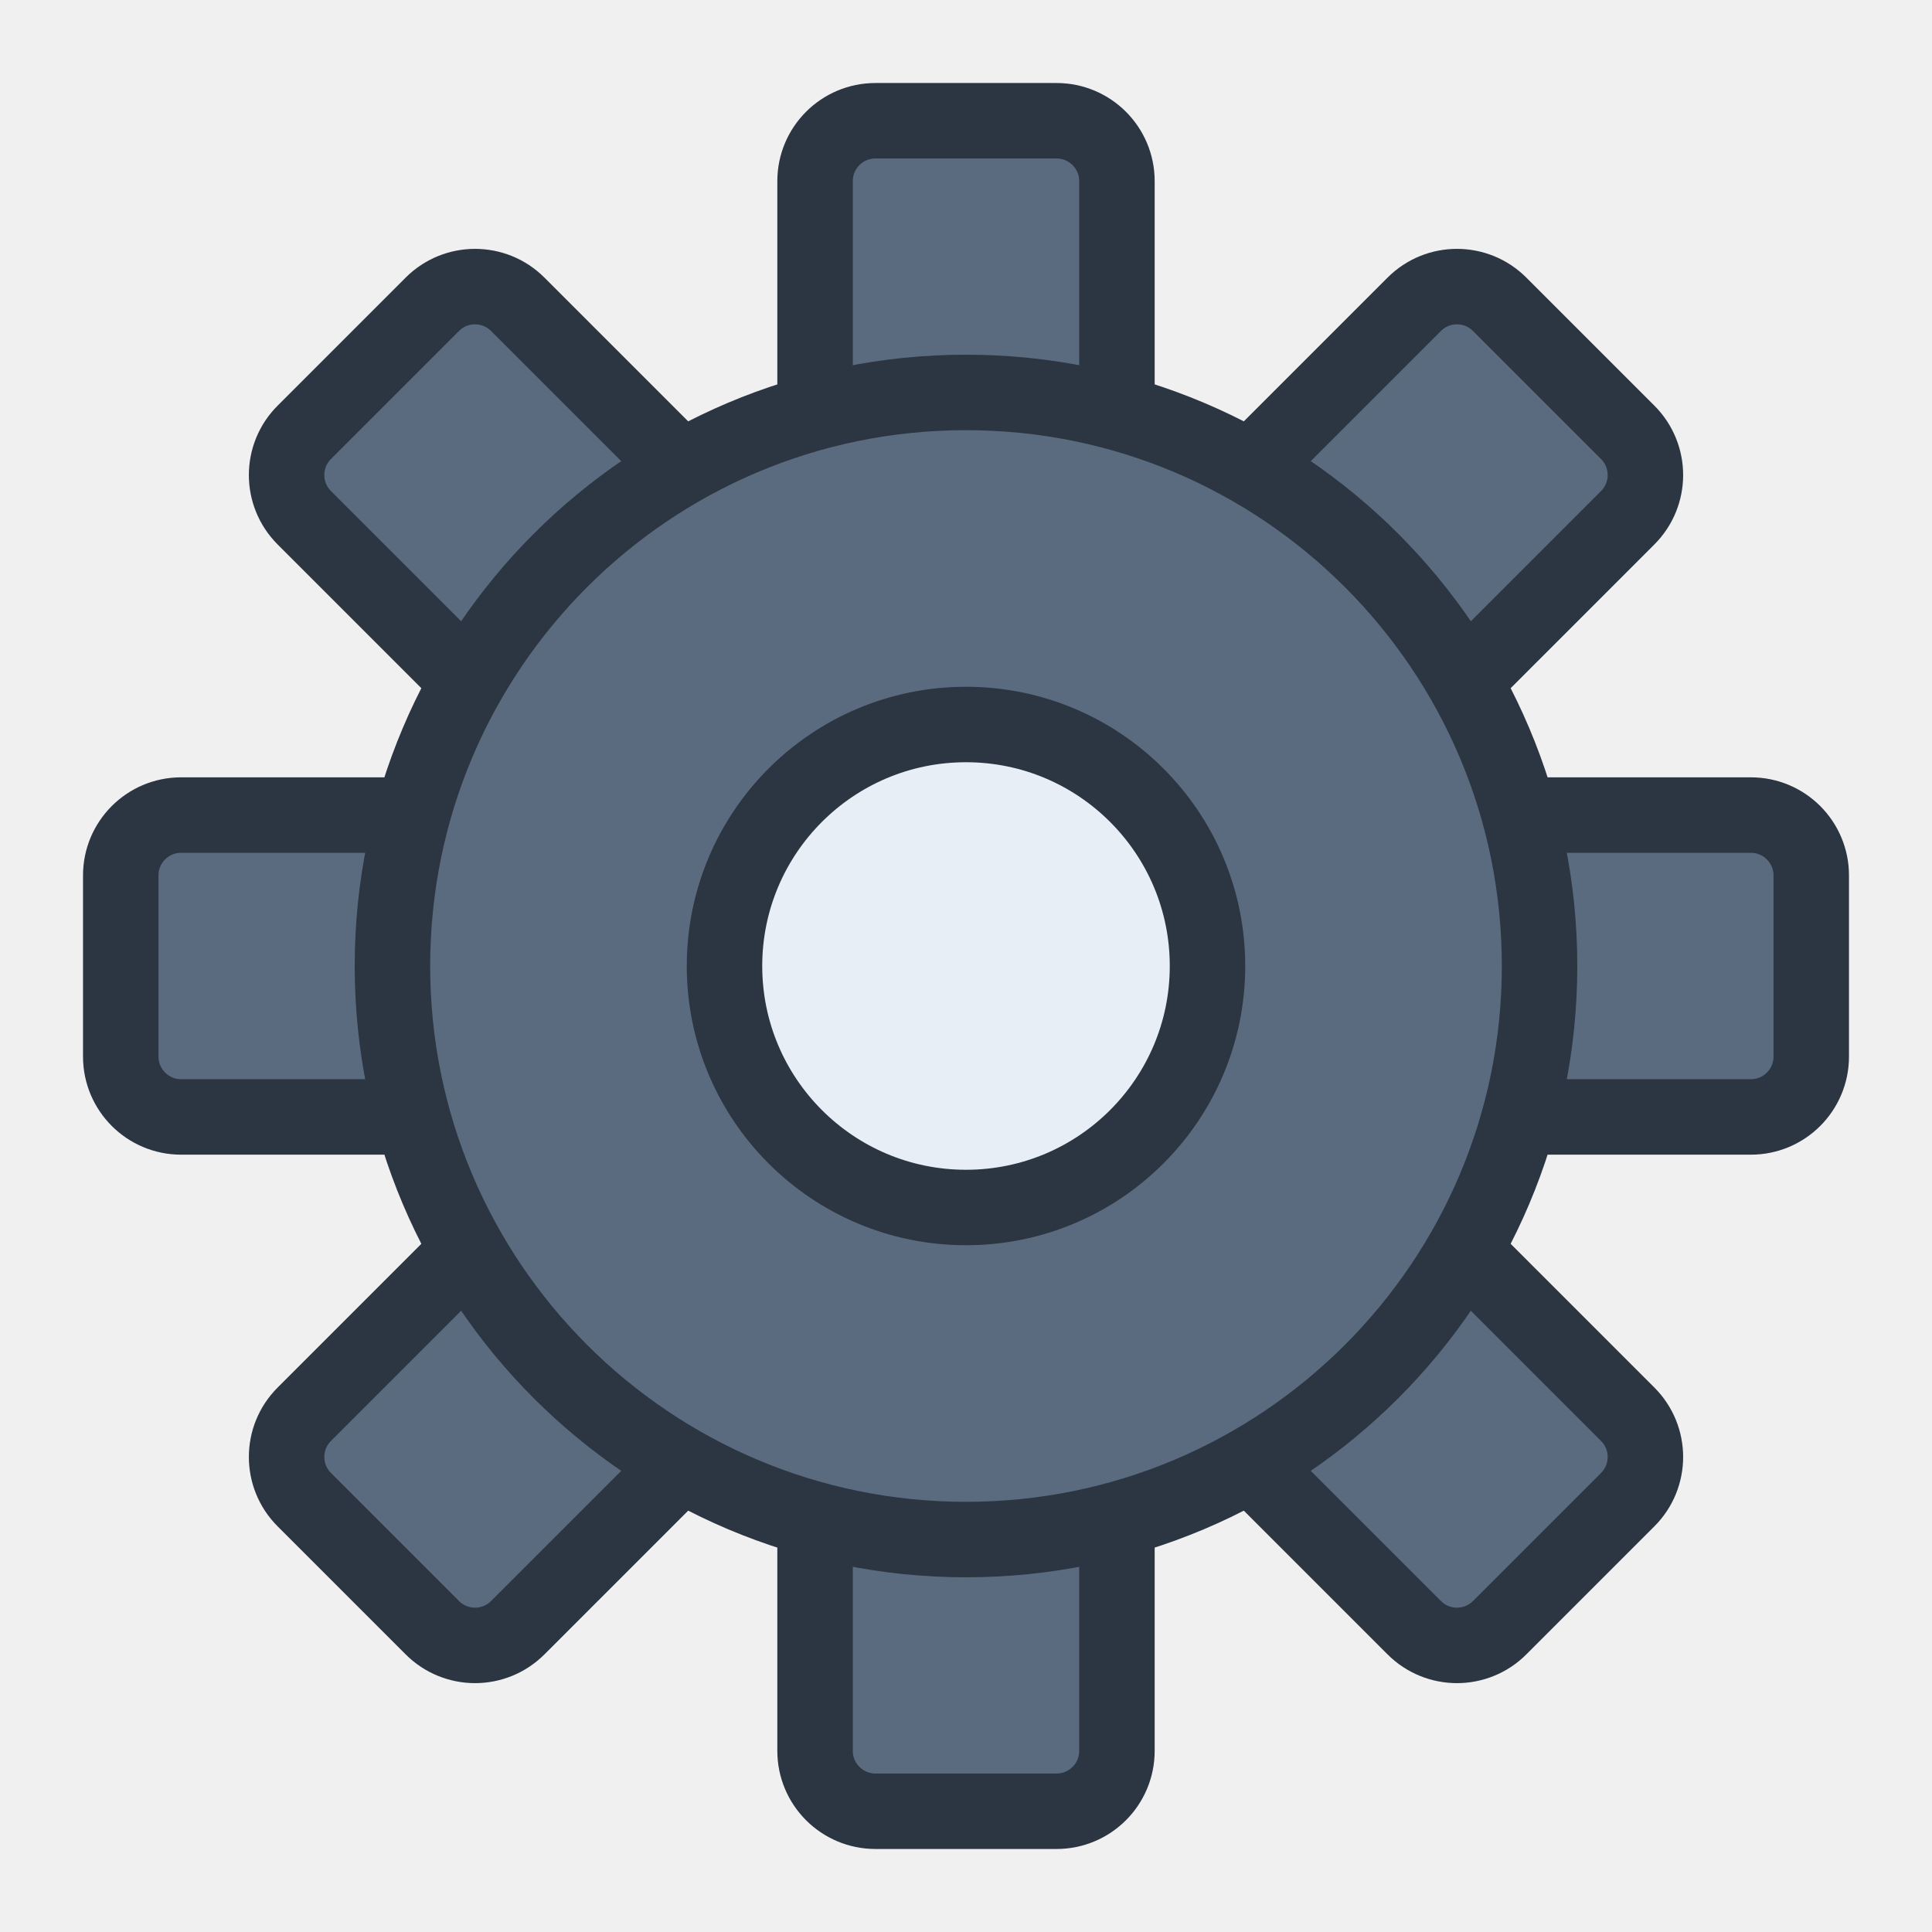
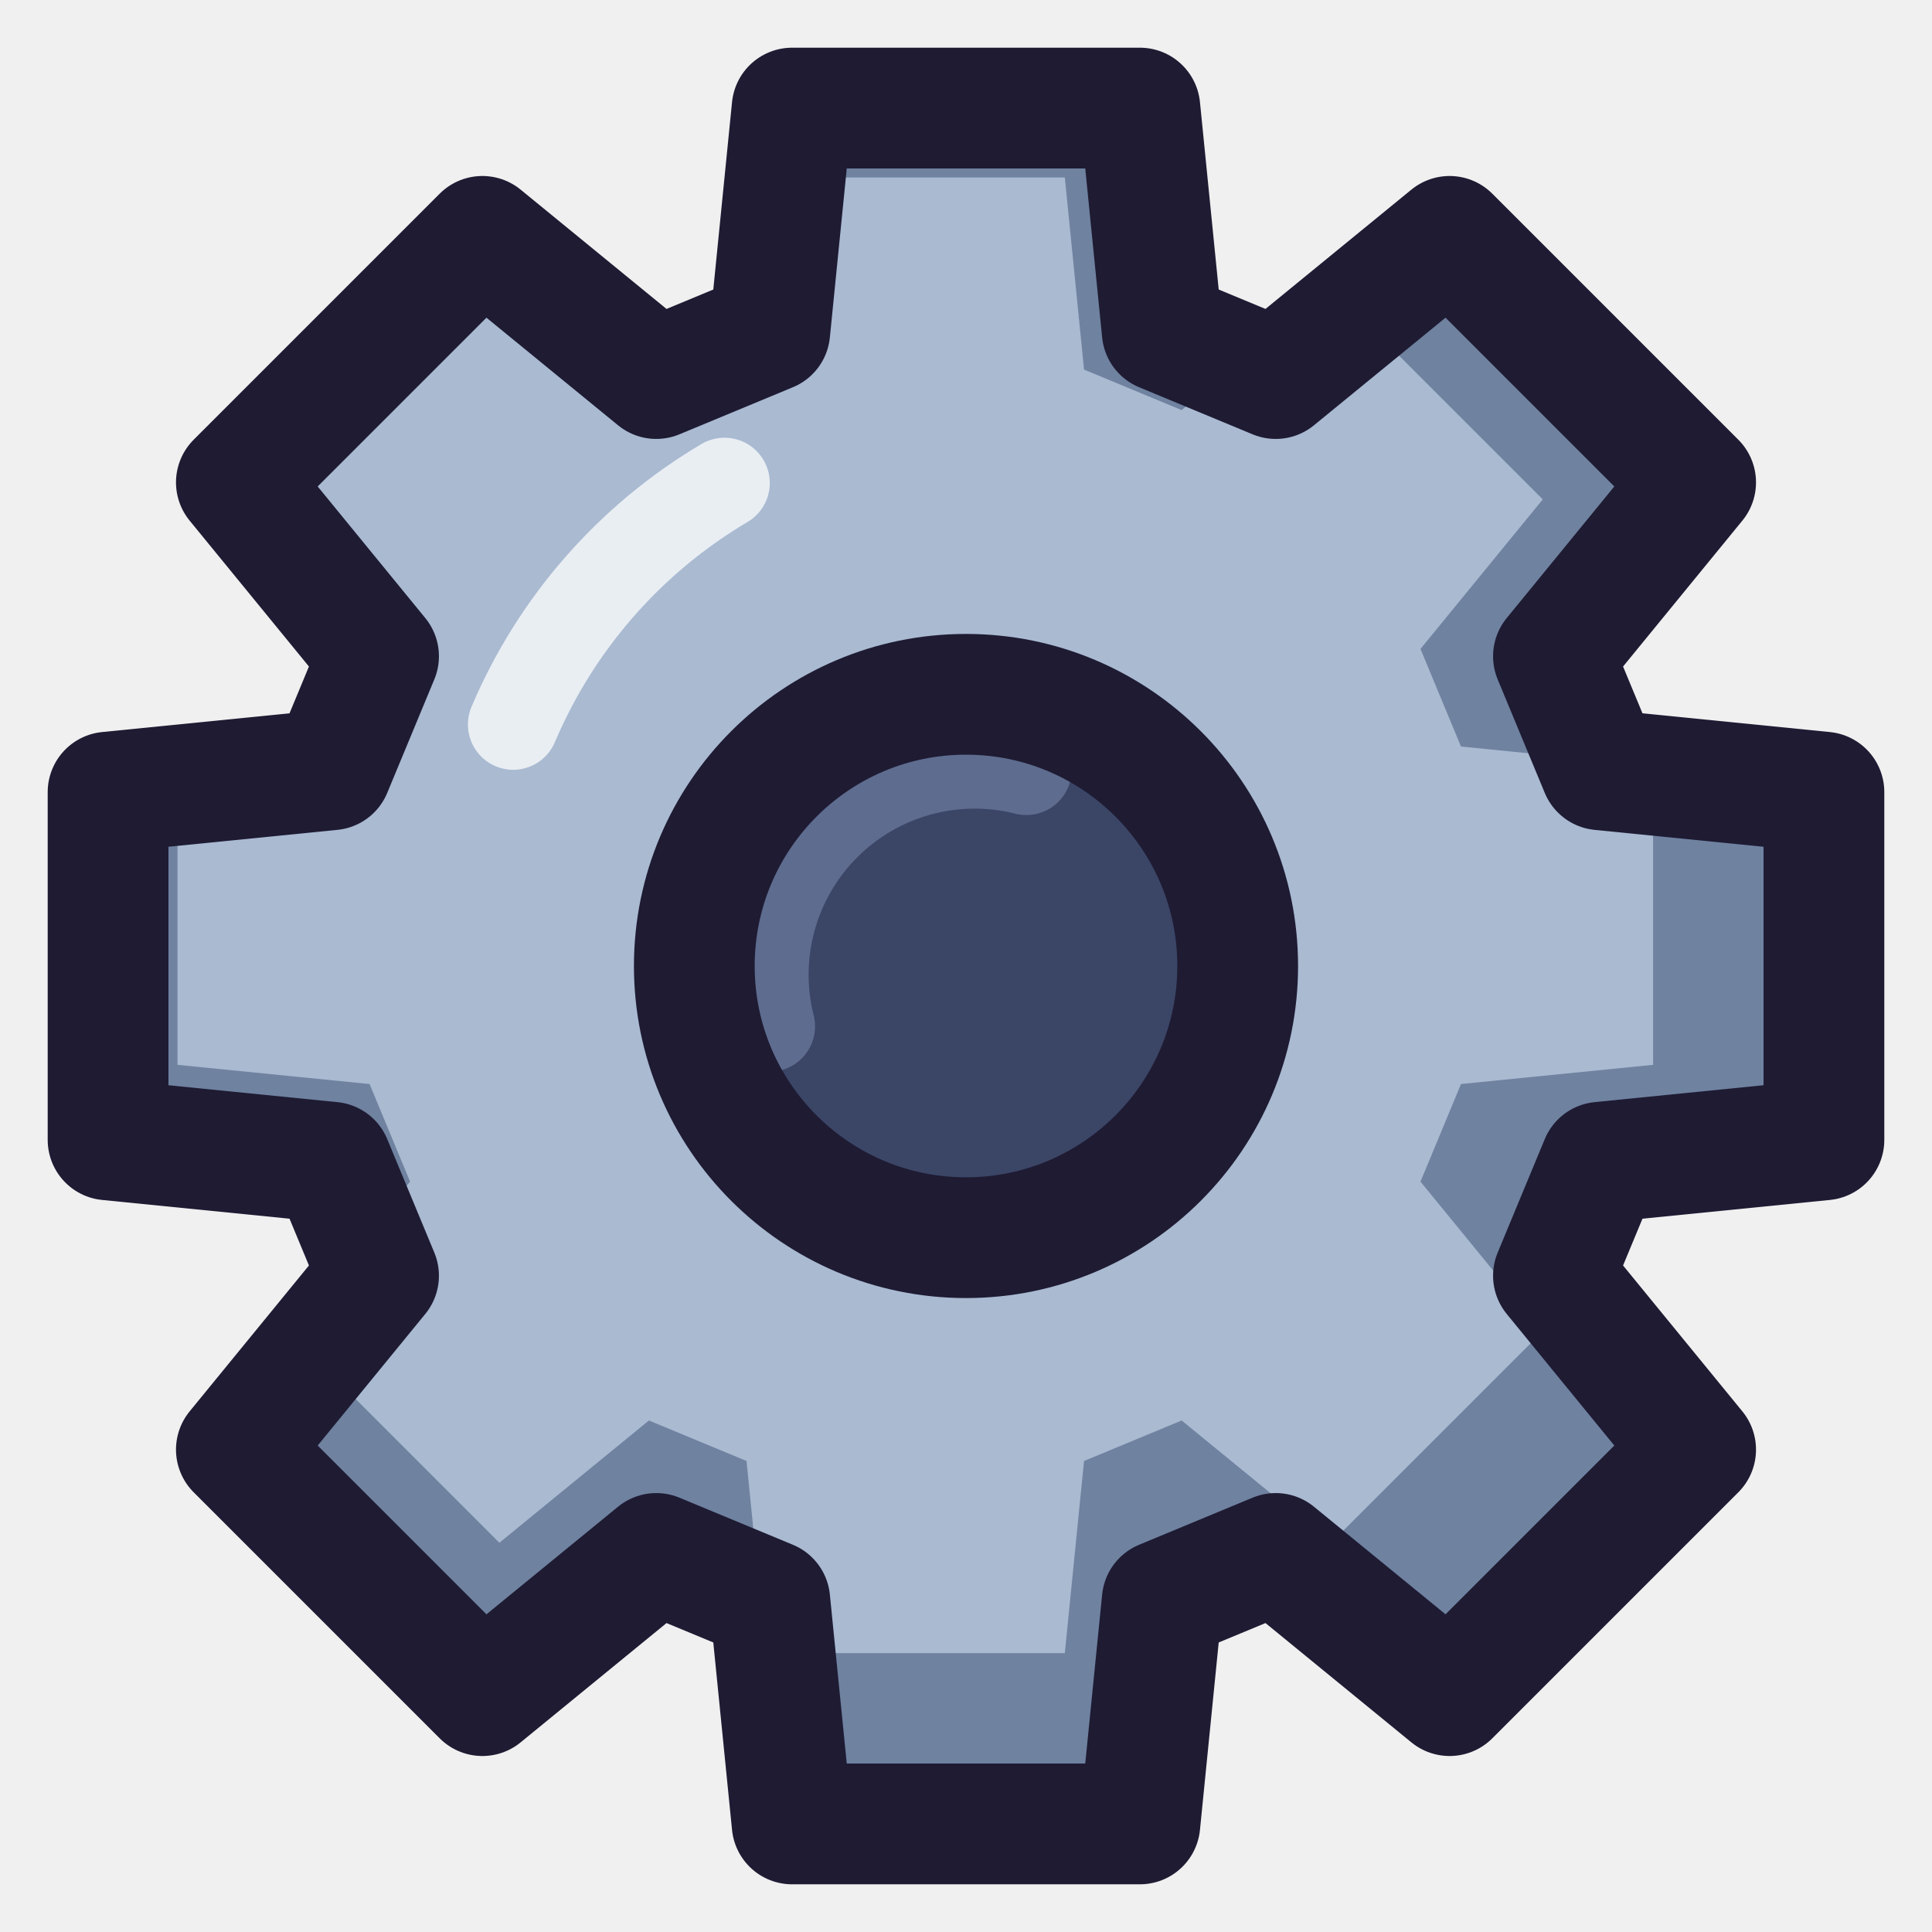
<svg xmlns="http://www.w3.org/2000/svg" viewBox="0 0 64 64">
-   <g transform="translate(32 32)" fill="#5B6B7F" stroke="#2C3542" stroke-width="2.5" stroke-linejoin="round">
-     <rect x="-5" y="-28" width="10" height="12" rx="2" />
-     <rect x="-5" y="-28" width="10" height="12" rx="2" transform="rotate(45)" />
-     <rect x="-5" y="-28" width="10" height="12" rx="2" transform="rotate(90)" />
-     <rect x="-5" y="-28" width="10" height="12" rx="2" transform="rotate(135)" />
-     <rect x="-5" y="-28" width="10" height="12" rx="2" transform="rotate(180)" />
-     <rect x="-5" y="-28" width="10" height="12" rx="2" transform="rotate(225)" />
-     <rect x="-5" y="-28" width="10" height="12" rx="2" transform="rotate(270)" />
-     <rect x="-5" y="-28" width="10" height="12" rx="2" transform="rotate(315)" />
-     <circle r="19" />
-     <circle r="8" fill="#E8EEF5" />
-   </g>
+   <path d="M25.5 10.98 L26.24 3.58 L37.76 3.58 L38.5 10.98 L42.26 12.54 L48.02 7.83 L56.17 15.98 L51.46 21.74 L53.02 25.5 L60.42 26.24 L60.42 37.76 L53.02 38.5 L51.46 42.26 L56.17 48.02 L48.02 56.17 L42.26 51.46 L38.5 53.02 L37.76 60.42 L26.24 60.42 L25.5 53.02 L21.74 51.46 L15.98 56.17 L7.83 48.02 L12.54 42.26 L10.98 38.5 L3.58 37.76 L3.58 26.24 L10.98 25.5 L12.54 21.74 L7.83 15.98 L15.98 7.83 L21.74 12.54 Z" fill="#6F82A0" stroke="#6F82A0" stroke-width="1" stroke-linejoin="round" />
+   <path d="M25.5 10.98 L26.24 3.58 L37.76 3.58 L38.5 10.98 L42.26 12.54 L48.02 7.83 L56.17 15.98 L51.46 21.74 L53.02 25.5 L60.42 26.24 L60.42 37.76 L53.02 38.5 L51.46 42.26 L56.17 48.02 L48.02 56.17 L42.26 51.46 L38.5 53.02 L37.76 60.42 L26.24 60.42 L25.5 53.02 L21.74 51.46 L15.98 56.17 L7.83 48.02 L12.54 42.26 L10.98 38.5 L3.58 37.76 L3.58 26.24 L10.98 25.5 L12.54 21.74 L7.83 15.98 L15.98 7.83 L21.74 12.54 Z" fill="#A9BAD1" transform="translate(20 20) scale(0.86) translate(-20 -20)" />
+   <path d="M17 24 A17 17 0 0 1 24 16" fill="none" stroke="#FFFFFF" stroke-width="3" stroke-linecap="round" opacity="0.75" />
+   <path d="M25.5 10.98 L26.24 3.58 L37.76 3.58 L38.5 10.98 L42.26 12.54 L48.02 7.83 L56.17 15.98 L51.46 21.74 L53.02 25.5 L60.42 26.24 L60.42 37.76 L53.02 38.5 L51.46 42.26 L56.17 48.02 L48.02 56.17 L42.26 51.46 L38.5 53.02 L37.76 60.42 L26.24 60.42 L25.5 53.02 L21.74 51.46 L15.98 56.17 L7.83 48.02 L12.54 42.26 L10.98 38.5 L3.58 37.76 L3.58 26.24 L10.98 25.5 L12.54 21.74 L7.83 15.98 L15.98 7.83 L21.74 12.54 Z" fill="none" stroke="#1E1B33" stroke-width="4" stroke-linejoin="round" stroke-linecap="round" />
+   <circle cx="32" cy="32" r="9" fill="#3B4566" />
+   <path d="M25.5 34 A7 7 0 0 1 34 25.5" fill="none" stroke="#5E6C8F" stroke-width="3" stroke-linecap="round" />
+   <circle cx="32" cy="32" r="9" fill="none" stroke="#1E1B33" stroke-width="4" stroke-linejoin="round" stroke-linecap="round" />
</svg>
